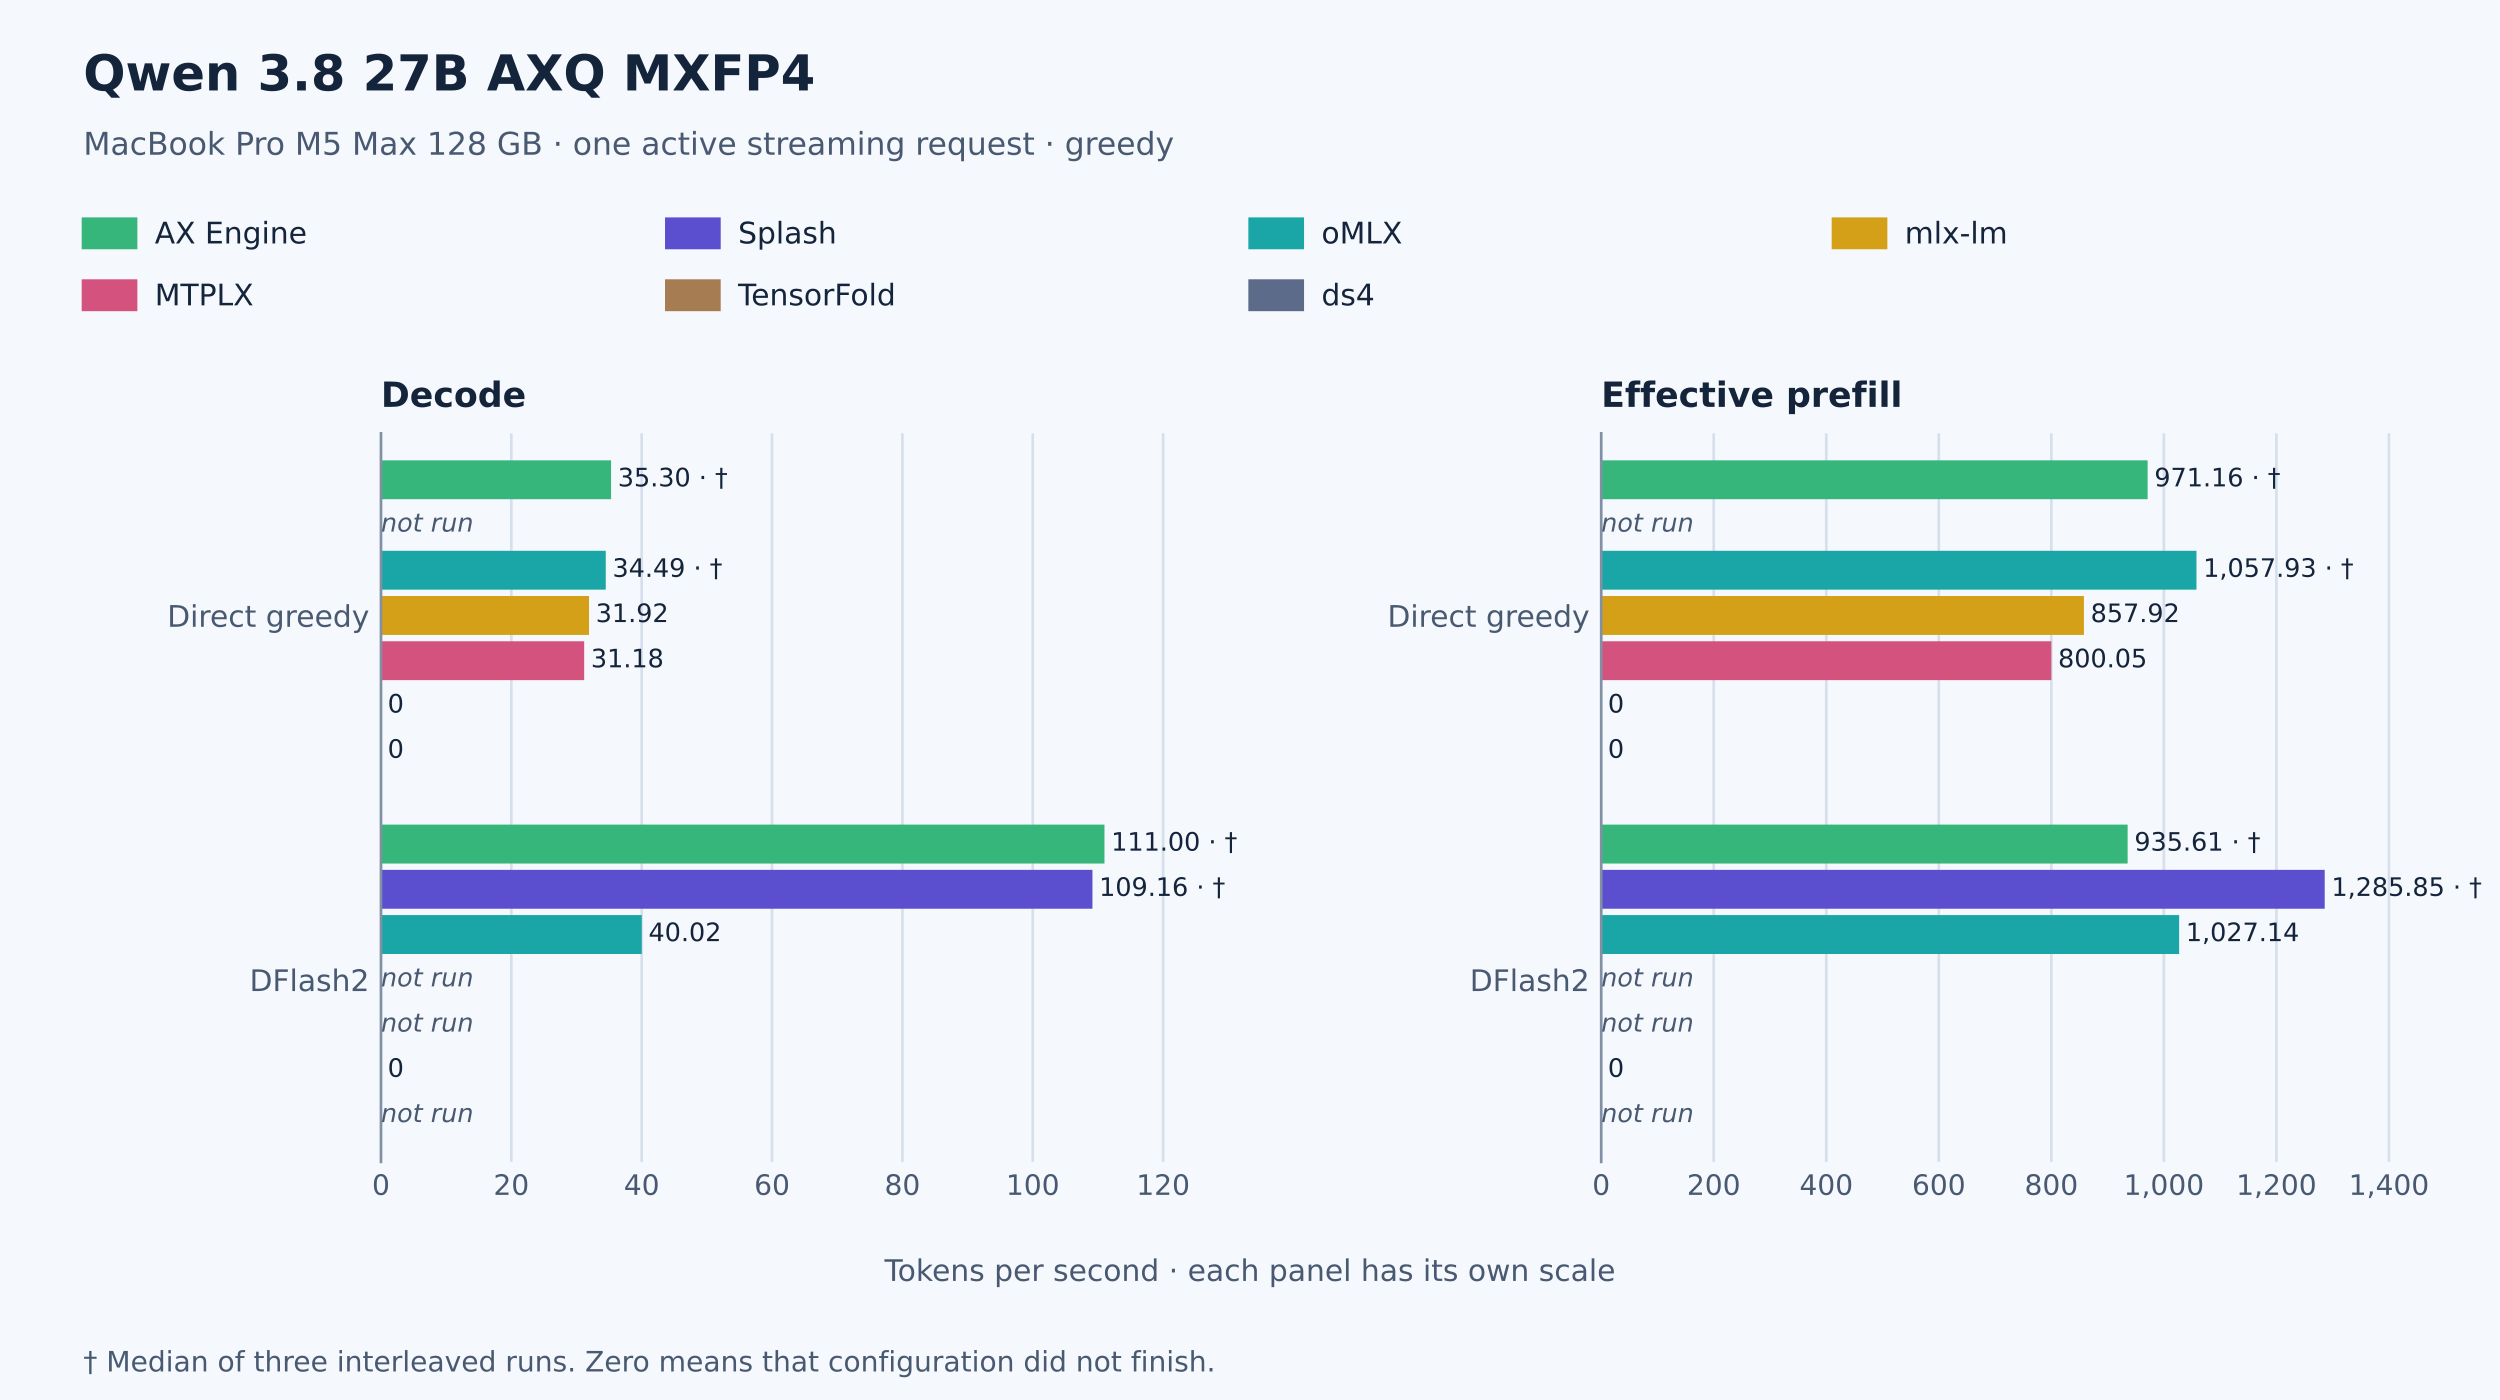
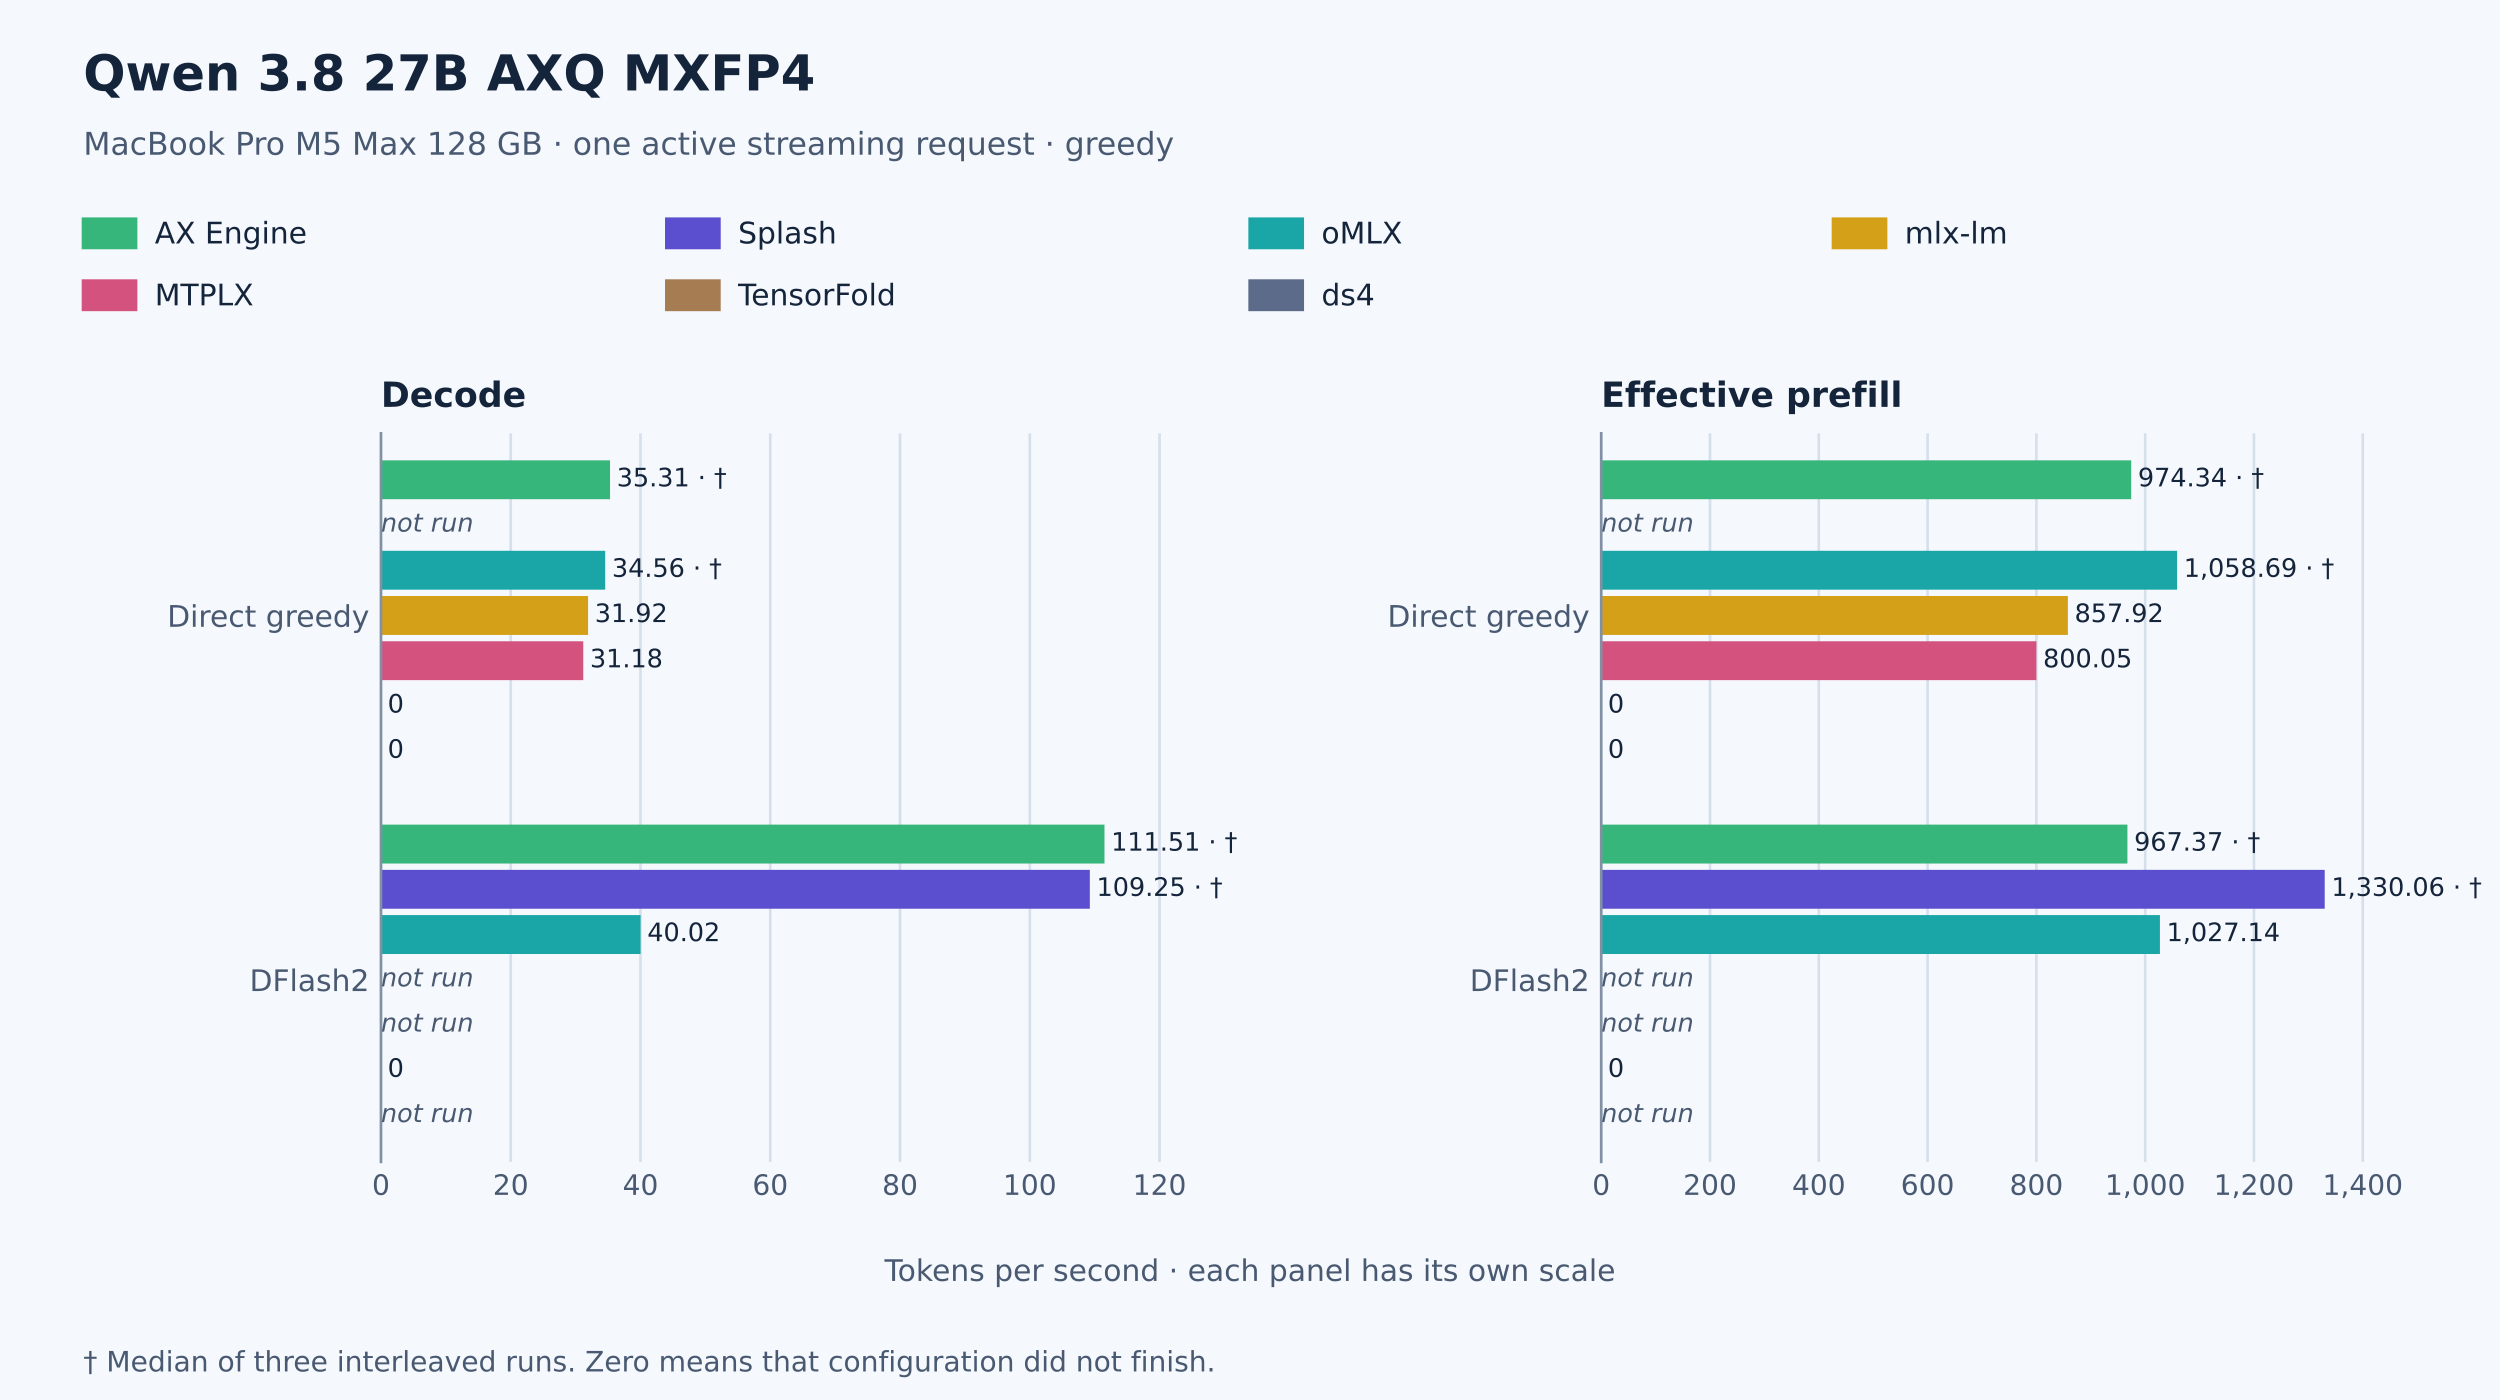
<svg xmlns="http://www.w3.org/2000/svg" width="756pt" height="423.36pt" viewBox="0 0 756 423.36" version="1.1">
  <defs>
    <style type="text/css">*{stroke-linejoin: round; stroke-linecap: butt}</style>
  </defs>
  <g id="figure_1">
    <g id="patch_1">
      <path d="M 0 423.36  L 756 423.36  L 756 0  L 0 0  z " style="fill: #f5f8fc" />
    </g>
    <g id="axes_1">
      <g id="patch_2">
        <path d="M 115.2 351.36  L 369 351.36  L 369 131.04  L 115.2 131.04  z " style="fill: #f5f8fc" />
      </g>
      <g id="matplotlib.axis_1">
        <g id="xtick_1">
          <g id="line2d_1">
            <path d="M 115.2 351.36  L 115.2 131.04  " clip-path="url(#pa84a5c3c2f)" style="fill: none; stroke: #d6dfec; stroke-width: 0.8; stroke-linecap: square" />
          </g>
          <g id="line2d_2" />
          <g id="text_1">
            <text style="font-size: 8.5px; font-family: 'DejaVu Sans', 'Helvetica Neue', Helvetica, Arial, sans-serif; text-anchor: middle; fill: #485971" x="115.2" y="361.318" transform="rotate(-0 115.2 361.318)">0</text>
          </g>
        </g>
        <g id="xtick_2">
          <g id="line2d_3">
-             <path d="M 154.621 351.36  L 154.621 131.04  " clip-path="url(#pa84a5c3c2f)" style="fill: none; stroke: #d6dfec; stroke-width: 0.8; stroke-linecap: square" />
+             <path d="M 154.442 351.36  L 154.442 131.04  " clip-path="url(#pa84a5c3c2f)" style="fill: none; stroke: #d6dfec; stroke-width: 0.8; stroke-linecap: square" />
          </g>
          <g id="line2d_4" />
          <g id="text_2">
-             <text style="font-size: 8.5px; font-family: 'DejaVu Sans', 'Helvetica Neue', Helvetica, Arial, sans-serif; text-anchor: middle; fill: #485971" x="154.621" y="361.318" transform="rotate(-0 154.6208 361.318)">20</text>
+             <text style="font-size: 8.5px; font-family: 'DejaVu Sans', 'Helvetica Neue', Helvetica, Arial, sans-serif; text-anchor: middle; fill: #485971" x="154.442" y="361.318" transform="rotate(-0 154.4416 361.318)">20</text>
          </g>
        </g>
        <g id="xtick_3">
          <g id="line2d_5">
-             <path d="M 194.042 351.36  L 194.042 131.04  " clip-path="url(#pa84a5c3c2f)" style="fill: none; stroke: #d6dfec; stroke-width: 0.8; stroke-linecap: square" />
+             <path d="M 193.683 351.36  L 193.683 131.04  " clip-path="url(#pa84a5c3c2f)" style="fill: none; stroke: #d6dfec; stroke-width: 0.8; stroke-linecap: square" />
          </g>
          <g id="line2d_6" />
          <g id="text_3">
-             <text style="font-size: 8.5px; font-family: 'DejaVu Sans', 'Helvetica Neue', Helvetica, Arial, sans-serif; text-anchor: middle; fill: #485971" x="194.042" y="361.318" transform="rotate(-0 194.0417 361.318)">40</text>
+             <text style="font-size: 8.5px; font-family: 'DejaVu Sans', 'Helvetica Neue', Helvetica, Arial, sans-serif; text-anchor: middle; fill: #485971" x="193.683" y="361.318" transform="rotate(-0 193.6831 361.318)">40</text>
          </g>
        </g>
        <g id="xtick_4">
          <g id="line2d_7">
-             <path d="M 233.462 351.36  L 233.462 131.04  " clip-path="url(#pa84a5c3c2f)" style="fill: none; stroke: #d6dfec; stroke-width: 0.8; stroke-linecap: square" />
+             <path d="M 232.925 351.36  L 232.925 131.04  " clip-path="url(#pa84a5c3c2f)" style="fill: none; stroke: #d6dfec; stroke-width: 0.8; stroke-linecap: square" />
          </g>
          <g id="line2d_8" />
          <g id="text_4">
-             <text style="font-size: 8.5px; font-family: 'DejaVu Sans', 'Helvetica Neue', Helvetica, Arial, sans-serif; text-anchor: middle; fill: #485971" x="233.462" y="361.318" transform="rotate(-0 233.4625 361.318)">60</text>
+             <text style="font-size: 8.5px; font-family: 'DejaVu Sans', 'Helvetica Neue', Helvetica, Arial, sans-serif; text-anchor: middle; fill: #485971" x="232.925" y="361.318" transform="rotate(-0 232.9247 361.318)">60</text>
          </g>
        </g>
        <g id="xtick_5">
          <g id="line2d_9">
-             <path d="M 272.883 351.36  L 272.883 131.04  " clip-path="url(#pa84a5c3c2f)" style="fill: none; stroke: #d6dfec; stroke-width: 0.8; stroke-linecap: square" />
+             <path d="M 272.166 351.36  L 272.166 131.04  " clip-path="url(#pa84a5c3c2f)" style="fill: none; stroke: #d6dfec; stroke-width: 0.8; stroke-linecap: square" />
          </g>
          <g id="line2d_10" />
          <g id="text_5">
-             <text style="font-size: 8.5px; font-family: 'DejaVu Sans', 'Helvetica Neue', Helvetica, Arial, sans-serif; text-anchor: middle; fill: #485971" x="272.883" y="361.318" transform="rotate(-0 272.8833 361.318)">80</text>
+             <text style="font-size: 8.5px; font-family: 'DejaVu Sans', 'Helvetica Neue', Helvetica, Arial, sans-serif; text-anchor: middle; fill: #485971" x="272.166" y="361.318" transform="rotate(-0 272.1663 361.318)">80</text>
          </g>
        </g>
        <g id="xtick_6">
          <g id="line2d_11">
-             <path d="M 312.304 351.36  L 312.304 131.04  " clip-path="url(#pa84a5c3c2f)" style="fill: none; stroke: #d6dfec; stroke-width: 0.8; stroke-linecap: square" />
+             <path d="M 311.408 351.36  L 311.408 131.04  " clip-path="url(#pa84a5c3c2f)" style="fill: none; stroke: #d6dfec; stroke-width: 0.8; stroke-linecap: square" />
          </g>
          <g id="line2d_12" />
          <g id="text_6">
-             <text style="font-size: 8.5px; font-family: 'DejaVu Sans', 'Helvetica Neue', Helvetica, Arial, sans-serif; text-anchor: middle; fill: #485971" x="312.304" y="361.318" transform="rotate(-0 312.3042 361.318)">100</text>
+             <text style="font-size: 8.5px; font-family: 'DejaVu Sans', 'Helvetica Neue', Helvetica, Arial, sans-serif; text-anchor: middle; fill: #485971" x="311.408" y="361.318" transform="rotate(-0 311.4078 361.318)">100</text>
          </g>
        </g>
        <g id="xtick_7">
          <g id="line2d_13">
-             <path d="M 351.725 351.36  L 351.725 131.04  " clip-path="url(#pa84a5c3c2f)" style="fill: none; stroke: #d6dfec; stroke-width: 0.8; stroke-linecap: square" />
+             <path d="M 350.649 351.36  L 350.649 131.04  " clip-path="url(#pa84a5c3c2f)" style="fill: none; stroke: #d6dfec; stroke-width: 0.8; stroke-linecap: square" />
          </g>
          <g id="line2d_14" />
          <g id="text_7">
-             <text style="font-size: 8.5px; font-family: 'DejaVu Sans', 'Helvetica Neue', Helvetica, Arial, sans-serif; text-anchor: middle; fill: #485971" x="351.725" y="361.318" transform="rotate(-0 351.725 361.318)">120</text>
+             <text style="font-size: 8.5px; font-family: 'DejaVu Sans', 'Helvetica Neue', Helvetica, Arial, sans-serif; text-anchor: middle; fill: #485971" x="350.649" y="361.318" transform="rotate(-0 350.6494 361.318)">120</text>
          </g>
        </g>
      </g>
      <g id="matplotlib.axis_2">
        <g id="ytick_1">
          <g id="line2d_15" />
          <g id="text_8">
            <text style="font-size: 9px; font-family: 'DejaVu Sans', 'Helvetica Neue', Helvetica, Arial, sans-serif; text-anchor: end; fill: #485971" x="111.7" y="189.539" transform="rotate(-0 111.7 189.5393)">Direct greedy</text>
          </g>
        </g>
        <g id="ytick_2">
          <g id="line2d_16" />
          <g id="text_9">
            <text style="font-size: 9px; font-family: 'DejaVu Sans', 'Helvetica Neue', Helvetica, Arial, sans-serif; text-anchor: end; fill: #485971" x="111.7" y="299.699" transform="rotate(-0 111.7 299.6993)">DFlash2</text>
          </g>
        </g>
      </g>
      <g id="patch_3">
-         <path d="M 115.2 139.198  L 184.786 139.198  L 184.786 150.962  L 115.2 150.962  z " clip-path="url(#pa84a5c3c2f)" style="fill: #37b67c" />
+         <path d="M 115.2 139.198  L 184.475 139.198  L 184.475 150.962  L 115.2 150.962  z " clip-path="url(#pa84a5c3c2f)" style="fill: #37b67c" />
      </g>
      <g id="patch_4">
-         <path d="M 115.2 166.558  L 183.184 166.558  L 183.184 178.322  L 115.2 178.322  z " clip-path="url(#pa84a5c3c2f)" style="fill: #1aa6a6" />
+         <path d="M 115.2 166.558  L 183.018 166.558  L 183.018 178.322  L 115.2 178.322  z " clip-path="url(#pa84a5c3c2f)" style="fill: #1aa6a6" />
      </g>
      <g id="patch_5">
-         <path d="M 115.2 180.238  L 178.121 180.238  L 178.121 192.002  L 115.2 192.002  z " clip-path="url(#pa84a5c3c2f)" style="fill: #d4a017" />
+         <path d="M 115.2 180.238  L 177.834 180.238  L 177.834 192.002  L 115.2 192.002  z " clip-path="url(#pa84a5c3c2f)" style="fill: #d4a017" />
      </g>
      <g id="patch_6">
-         <path d="M 115.2 193.918  L 176.656 193.918  L 176.656 205.682  L 115.2 205.682  z " clip-path="url(#pa84a5c3c2f)" style="fill: #d4537e" />
+         <path d="M 115.2 193.918  L 176.377 193.918  L 176.377 205.682  L 115.2 205.682  z " clip-path="url(#pa84a5c3c2f)" style="fill: #d4537e" />
      </g>
      <g id="patch_7">
        <path d="M 115.2 207.598  L 115.2 207.598  L 115.2 219.362  L 115.2 219.362  z " clip-path="url(#pa84a5c3c2f)" style="fill: #a67c52" />
      </g>
      <g id="patch_8">
        <path d="M 115.2 221.278  L 115.2 221.278  L 115.2 233.042  L 115.2 233.042  z " clip-path="url(#pa84a5c3c2f)" style="fill: #5c6b8a" />
      </g>
      <g id="patch_9">
        <path d="M 115.2 249.358  L 333.993 249.358  L 333.993 261.122  L 115.2 261.122  z " clip-path="url(#pa84a5c3c2f)" style="fill: #37b67c" />
      </g>
      <g id="patch_10">
-         <path d="M 115.2 263.038  L 330.352 263.038  L 330.352 274.802  L 115.2 274.802  z " clip-path="url(#pa84a5c3c2f)" style="fill: #5b4fcf" />
+         <path d="M 115.2 263.038  L 329.566 263.038  L 329.566 274.802  L 115.2 274.802  z " clip-path="url(#pa84a5c3c2f)" style="fill: #5b4fcf" />
      </g>
      <g id="patch_11">
-         <path d="M 115.2 276.718  L 194.073 276.718  L 194.073 288.482  L 115.2 288.482  z " clip-path="url(#pa84a5c3c2f)" style="fill: #1aa6a6" />
+         <path d="M 115.2 276.718  L 193.715 276.718  L 193.715 288.482  L 115.2 288.482  z " clip-path="url(#pa84a5c3c2f)" style="fill: #1aa6a6" />
      </g>
      <g id="patch_12">
        <path d="M 115.2 317.758  L 115.2 317.758  L 115.2 329.522  L 115.2 329.522  z " clip-path="url(#pa84a5c3c2f)" style="fill: #a67c52" />
      </g>
      <g id="patch_13">
        <path d="M 115.2 351.36  L 115.2 131.04  " style="fill: none; stroke: #8191a3; stroke-width: 0.8; stroke-linejoin: miter; stroke-linecap: square" />
      </g>
      <g id="text_10">
-         <text style="font-size: 7.7px; font-family: 'DejaVu Sans', 'Helvetica Neue', Helvetica, Arial, sans-serif; text-anchor: start; fill: #14243b" x="186.816" y="147.08" transform="rotate(-0 186.8161 147.0802)">35.30 · †</text>
+         <text style="font-size: 7.7px; font-family: 'DejaVu Sans', 'Helvetica Neue', Helvetica, Arial, sans-serif; text-anchor: start; fill: #14243b" x="186.505" y="147.08" transform="rotate(-0 186.5049 147.0802)">35.31 · †</text>
      </g>
      <g id="text_11">
        <text style="font-style: italic; font-size: 7.7px; font-family: 'DejaVu Sans', 'Helvetica Neue', Helvetica, Arial, sans-serif; text-anchor: start; fill: #485971" x="115.2" y="160.76" transform="rotate(-0 115.2 160.7602)"> not run</text>
      </g>
      <g id="text_12">
-         <text style="font-size: 7.7px; font-family: 'DejaVu Sans', 'Helvetica Neue', Helvetica, Arial, sans-serif; text-anchor: start; fill: #14243b" x="185.215" y="174.44" transform="rotate(-0 185.2146 174.4402)">34.49 · †</text>
+         <text style="font-size: 7.7px; font-family: 'DejaVu Sans', 'Helvetica Neue', Helvetica, Arial, sans-serif; text-anchor: start; fill: #14243b" x="185.049" y="174.44" transform="rotate(-0 185.0487 174.4402)">34.56 · †</text>
      </g>
      <g id="text_13">
-         <text style="font-size: 7.7px; font-family: 'DejaVu Sans', 'Helvetica Neue', Helvetica, Arial, sans-serif; text-anchor: start; fill: #14243b" x="180.151" y="188.12" transform="rotate(-0 180.151 188.1202)">31.92</text>
+         <text style="font-size: 7.7px; font-family: 'DejaVu Sans', 'Helvetica Neue', Helvetica, Arial, sans-serif; text-anchor: start; fill: #14243b" x="179.865" y="188.12" transform="rotate(-0 179.8648 188.1202)">31.92</text>
      </g>
      <g id="text_14">
-         <text style="font-size: 7.7px; font-family: 'DejaVu Sans', 'Helvetica Neue', Helvetica, Arial, sans-serif; text-anchor: start; fill: #14243b" x="178.687" y="201.8" transform="rotate(-0 178.6867 201.8002)">31.18</text>
+         <text style="font-size: 7.7px; font-family: 'DejaVu Sans', 'Helvetica Neue', Helvetica, Arial, sans-serif; text-anchor: start; fill: #14243b" x="178.407" y="201.8" transform="rotate(-0 178.4072 201.8002)">31.18</text>
      </g>
      <g id="text_15">
        <text style="font-size: 7.7px; font-family: 'DejaVu Sans', 'Helvetica Neue', Helvetica, Arial, sans-serif; text-anchor: start; fill: #14243b" x="117.23" y="215.48" transform="rotate(-0 117.2304 215.4802)">0</text>
      </g>
      <g id="text_16">
        <text style="font-size: 7.7px; font-family: 'DejaVu Sans', 'Helvetica Neue', Helvetica, Arial, sans-serif; text-anchor: start; fill: #14243b" x="117.23" y="229.16" transform="rotate(-0 117.2304 229.1602)">0</text>
      </g>
      <g id="text_17">
-         <text style="font-size: 7.7px; font-family: 'DejaVu Sans', 'Helvetica Neue', Helvetica, Arial, sans-serif; text-anchor: start; fill: #14243b" x="336.024" y="257.24" transform="rotate(-0 336.0235 257.2402)">111.00 · †</text>
+         <text style="font-size: 7.7px; font-family: 'DejaVu Sans', 'Helvetica Neue', Helvetica, Arial, sans-serif; text-anchor: start; fill: #14243b" x="336.024" y="257.24" transform="rotate(-0 336.0235 257.2402)">111.51 · †</text>
      </g>
      <g id="text_18">
-         <text style="font-size: 7.7px; font-family: 'DejaVu Sans', 'Helvetica Neue', Helvetica, Arial, sans-serif; text-anchor: start; fill: #14243b" x="332.383" y="270.92" transform="rotate(-0 332.3826 270.9202)">109.16 · †</text>
+         <text style="font-size: 7.7px; font-family: 'DejaVu Sans', 'Helvetica Neue', Helvetica, Arial, sans-serif; text-anchor: start; fill: #14243b" x="331.596" y="270.92" transform="rotate(-0 331.5963 270.9202)">109.25 · †</text>
      </g>
      <g id="text_19">
-         <text style="font-size: 7.7px; font-family: 'DejaVu Sans', 'Helvetica Neue', Helvetica, Arial, sans-serif; text-anchor: start; fill: #14243b" x="196.104" y="284.6" transform="rotate(-0 196.1038 284.6002)">40.02</text>
+         <text style="font-size: 7.7px; font-family: 'DejaVu Sans', 'Helvetica Neue', Helvetica, Arial, sans-serif; text-anchor: start; fill: #14243b" x="195.745" y="284.6" transform="rotate(-0 195.7451 284.6002)">40.02</text>
      </g>
      <g id="text_20">
        <text style="font-style: italic; font-size: 7.7px; font-family: 'DejaVu Sans', 'Helvetica Neue', Helvetica, Arial, sans-serif; text-anchor: start; fill: #485971" x="115.2" y="298.28" transform="rotate(-0 115.2 298.2802)"> not run</text>
      </g>
      <g id="text_21">
        <text style="font-style: italic; font-size: 7.7px; font-family: 'DejaVu Sans', 'Helvetica Neue', Helvetica, Arial, sans-serif; text-anchor: start; fill: #485971" x="115.2" y="311.96" transform="rotate(-0 115.2 311.9602)"> not run</text>
      </g>
      <g id="text_22">
        <text style="font-size: 7.7px; font-family: 'DejaVu Sans', 'Helvetica Neue', Helvetica, Arial, sans-serif; text-anchor: start; fill: #14243b" x="117.23" y="325.64" transform="rotate(-0 117.2304 325.6402)">0</text>
      </g>
      <g id="text_23">
        <text style="font-style: italic; font-size: 7.7px; font-family: 'DejaVu Sans', 'Helvetica Neue', Helvetica, Arial, sans-serif; text-anchor: start; fill: #485971" x="115.2" y="339.32" transform="rotate(-0 115.2 339.3202)"> not run</text>
      </g>
      <g id="text_24">
        <text style="font-weight: 700; font-size: 10.5px; font-family: 'DejaVu Sans', 'Helvetica Neue', Helvetica, Arial, sans-serif; text-anchor: start; fill: #14243b" x="115.2" y="123.04" transform="rotate(-0 115.2 123.04)">Decode</text>
      </g>
    </g>
    <g id="axes_2">
      <g id="patch_14">
        <path d="M 484.2 351.36  L 738 351.36  L 738 131.04  L 484.2 131.04  z " style="fill: #f5f8fc" />
      </g>
      <g id="matplotlib.axis_3">
        <g id="xtick_8">
          <g id="line2d_17">
            <path d="M 484.2 351.36  L 484.2 131.04  " clip-path="url(#pe4d0dc6163)" style="fill: none; stroke: #d6dfec; stroke-width: 0.8; stroke-linecap: square" />
          </g>
          <g id="line2d_18" />
          <g id="text_25">
            <text style="font-size: 8.5px; font-family: 'DejaVu Sans', 'Helvetica Neue', Helvetica, Arial, sans-serif; text-anchor: middle; fill: #485971" x="484.2" y="361.318" transform="rotate(-0 484.2 361.318)">0</text>
          </g>
        </g>
        <g id="xtick_9">
          <g id="line2d_19">
-             <path d="M 518.231 351.36  L 518.231 131.04  " clip-path="url(#pe4d0dc6163)" style="fill: none; stroke: #d6dfec; stroke-width: 0.8; stroke-linecap: square" />
+             <path d="M 517.1 351.36  L 517.1 131.04  " clip-path="url(#pe4d0dc6163)" style="fill: none; stroke: #d6dfec; stroke-width: 0.8; stroke-linecap: square" />
          </g>
          <g id="line2d_20" />
          <g id="text_26">
-             <text style="font-size: 8.5px; font-family: 'DejaVu Sans', 'Helvetica Neue', Helvetica, Arial, sans-serif; text-anchor: middle; fill: #485971" x="518.231" y="361.318" transform="rotate(-0 518.2308 361.318)">200</text>
+             <text style="font-size: 8.5px; font-family: 'DejaVu Sans', 'Helvetica Neue', Helvetica, Arial, sans-serif; text-anchor: middle; fill: #485971" x="517.1" y="361.318" transform="rotate(-0 517.0997 361.318)">200</text>
          </g>
        </g>
        <g id="xtick_10">
          <g id="line2d_21">
-             <path d="M 552.262 351.36  L 552.262 131.04  " clip-path="url(#pe4d0dc6163)" style="fill: none; stroke: #d6dfec; stroke-width: 0.8; stroke-linecap: square" />
+             <path d="M 549.999 351.36  L 549.999 131.04  " clip-path="url(#pe4d0dc6163)" style="fill: none; stroke: #d6dfec; stroke-width: 0.8; stroke-linecap: square" />
          </g>
          <g id="line2d_22" />
          <g id="text_27">
-             <text style="font-size: 8.5px; font-family: 'DejaVu Sans', 'Helvetica Neue', Helvetica, Arial, sans-serif; text-anchor: middle; fill: #485971" x="552.262" y="361.318" transform="rotate(-0 552.2616 361.318)">400</text>
+             <text style="font-size: 8.5px; font-family: 'DejaVu Sans', 'Helvetica Neue', Helvetica, Arial, sans-serif; text-anchor: middle; fill: #485971" x="549.999" y="361.318" transform="rotate(-0 549.9995 361.318)">400</text>
          </g>
        </g>
        <g id="xtick_11">
          <g id="line2d_23">
-             <path d="M 586.292 351.36  L 586.292 131.04  " clip-path="url(#pe4d0dc6163)" style="fill: none; stroke: #d6dfec; stroke-width: 0.8; stroke-linecap: square" />
+             <path d="M 582.899 351.36  L 582.899 131.04  " clip-path="url(#pe4d0dc6163)" style="fill: none; stroke: #d6dfec; stroke-width: 0.8; stroke-linecap: square" />
          </g>
          <g id="line2d_24" />
          <g id="text_28">
-             <text style="font-size: 8.5px; font-family: 'DejaVu Sans', 'Helvetica Neue', Helvetica, Arial, sans-serif; text-anchor: middle; fill: #485971" x="586.292" y="361.318" transform="rotate(-0 586.2924 361.318)">600</text>
+             <text style="font-size: 8.5px; font-family: 'DejaVu Sans', 'Helvetica Neue', Helvetica, Arial, sans-serif; text-anchor: middle; fill: #485971" x="582.899" y="361.318" transform="rotate(-0 582.8992 361.318)">600</text>
          </g>
        </g>
        <g id="xtick_12">
          <g id="line2d_25">
-             <path d="M 620.323 351.36  L 620.323 131.04  " clip-path="url(#pe4d0dc6163)" style="fill: none; stroke: #d6dfec; stroke-width: 0.8; stroke-linecap: square" />
+             <path d="M 615.799 351.36  L 615.799 131.04  " clip-path="url(#pe4d0dc6163)" style="fill: none; stroke: #d6dfec; stroke-width: 0.8; stroke-linecap: square" />
          </g>
          <g id="line2d_26" />
          <g id="text_29">
-             <text style="font-size: 8.5px; font-family: 'DejaVu Sans', 'Helvetica Neue', Helvetica, Arial, sans-serif; text-anchor: middle; fill: #485971" x="620.323" y="361.318" transform="rotate(-0 620.3232 361.318)">800</text>
+             <text style="font-size: 8.5px; font-family: 'DejaVu Sans', 'Helvetica Neue', Helvetica, Arial, sans-serif; text-anchor: middle; fill: #485971" x="615.799" y="361.318" transform="rotate(-0 615.799 361.318)">800</text>
          </g>
        </g>
        <g id="xtick_13">
          <g id="line2d_27">
-             <path d="M 654.354 351.36  L 654.354 131.04  " clip-path="url(#pe4d0dc6163)" style="fill: none; stroke: #d6dfec; stroke-width: 0.8; stroke-linecap: square" />
+             <path d="M 648.699 351.36  L 648.699 131.04  " clip-path="url(#pe4d0dc6163)" style="fill: none; stroke: #d6dfec; stroke-width: 0.8; stroke-linecap: square" />
          </g>
          <g id="line2d_28" />
          <g id="text_30">
-             <text style="font-size: 8.5px; font-family: 'DejaVu Sans', 'Helvetica Neue', Helvetica, Arial, sans-serif; text-anchor: middle; fill: #485971" x="654.354" y="361.318" transform="rotate(-0 654.354 361.318)">1,000</text>
+             <text style="font-size: 8.5px; font-family: 'DejaVu Sans', 'Helvetica Neue', Helvetica, Arial, sans-serif; text-anchor: middle; fill: #485971" x="648.699" y="361.318" transform="rotate(-0 648.6987 361.318)">1,000</text>
          </g>
        </g>
        <g id="xtick_14">
          <g id="line2d_29">
-             <path d="M 688.385 351.36  L 688.385 131.04  " clip-path="url(#pe4d0dc6163)" style="fill: none; stroke: #d6dfec; stroke-width: 0.8; stroke-linecap: square" />
+             <path d="M 681.598 351.36  L 681.598 131.04  " clip-path="url(#pe4d0dc6163)" style="fill: none; stroke: #d6dfec; stroke-width: 0.8; stroke-linecap: square" />
          </g>
          <g id="line2d_30" />
          <g id="text_31">
-             <text style="font-size: 8.5px; font-family: 'DejaVu Sans', 'Helvetica Neue', Helvetica, Arial, sans-serif; text-anchor: middle; fill: #485971" x="688.385" y="361.318" transform="rotate(-0 688.3847 361.318)">1,200</text>
+             <text style="font-size: 8.5px; font-family: 'DejaVu Sans', 'Helvetica Neue', Helvetica, Arial, sans-serif; text-anchor: middle; fill: #485971" x="681.598" y="361.318" transform="rotate(-0 681.5985 361.318)">1,200</text>
          </g>
        </g>
        <g id="xtick_15">
          <g id="line2d_31">
-             <path d="M 722.416 351.36  L 722.416 131.04  " clip-path="url(#pe4d0dc6163)" style="fill: none; stroke: #d6dfec; stroke-width: 0.8; stroke-linecap: square" />
+             <path d="M 714.498 351.36  L 714.498 131.04  " clip-path="url(#pe4d0dc6163)" style="fill: none; stroke: #d6dfec; stroke-width: 0.8; stroke-linecap: square" />
          </g>
          <g id="line2d_32" />
          <g id="text_32">
-             <text style="font-size: 8.5px; font-family: 'DejaVu Sans', 'Helvetica Neue', Helvetica, Arial, sans-serif; text-anchor: middle; fill: #485971" x="722.416" y="361.318" transform="rotate(-0 722.4155 361.318)">1,400</text>
+             <text style="font-size: 8.5px; font-family: 'DejaVu Sans', 'Helvetica Neue', Helvetica, Arial, sans-serif; text-anchor: middle; fill: #485971" x="714.498" y="361.318" transform="rotate(-0 714.4982 361.318)">1,400</text>
          </g>
        </g>
      </g>
      <g id="matplotlib.axis_4">
        <g id="ytick_3">
          <g id="line2d_33" />
          <g id="text_33">
            <text style="font-size: 9px; font-family: 'DejaVu Sans', 'Helvetica Neue', Helvetica, Arial, sans-serif; text-anchor: end; fill: #485971" x="480.7" y="189.539" transform="rotate(-0 480.7 189.5393)">Direct greedy</text>
          </g>
        </g>
        <g id="ytick_4">
          <g id="line2d_34" />
          <g id="text_34">
            <text style="font-size: 9px; font-family: 'DejaVu Sans', 'Helvetica Neue', Helvetica, Arial, sans-serif; text-anchor: end; fill: #485971" x="480.7" y="299.699" transform="rotate(-0 480.7 299.6993)">DFlash2</text>
          </g>
        </g>
      </g>
      <g id="patch_15">
-         <path d="M 484.2 139.198  L 649.447 139.198  L 649.447 150.962  L 484.2 150.962  z " clip-path="url(#pe4d0dc6163)" style="fill: #37b67c" />
+         <path d="M 484.2 139.198  L 644.478 139.198  L 644.478 150.962  L 484.2 150.962  z " clip-path="url(#pe4d0dc6163)" style="fill: #37b67c" />
      </g>
      <g id="patch_16">
-         <path d="M 484.2 166.558  L 664.211 166.558  L 664.211 178.322  L 484.2 178.322  z " clip-path="url(#pe4d0dc6163)" style="fill: #1aa6a6" />
+         <path d="M 484.2 166.558  L 658.352 166.558  L 658.352 178.322  L 484.2 178.322  z " clip-path="url(#pe4d0dc6163)" style="fill: #1aa6a6" />
      </g>
      <g id="patch_17">
-         <path d="M 484.2 180.238  L 630.178 180.238  L 630.178 192.002  L 484.2 192.002  z " clip-path="url(#pe4d0dc6163)" style="fill: #d4a017" />
+         <path d="M 484.2 180.238  L 625.326 180.238  L 625.326 192.002  L 484.2 192.002  z " clip-path="url(#pe4d0dc6163)" style="fill: #d4a017" />
      </g>
      <g id="patch_18">
-         <path d="M 484.2 193.918  L 620.333 193.918  L 620.333 205.682  L 484.2 205.682  z " clip-path="url(#pe4d0dc6163)" style="fill: #d4537e" />
+         <path d="M 484.2 193.918  L 615.808 193.918  L 615.808 205.682  L 484.2 205.682  z " clip-path="url(#pe4d0dc6163)" style="fill: #d4537e" />
      </g>
      <g id="patch_19">
        <path d="M 484.2 207.598  L 484.2 207.598  L 484.2 219.362  L 484.2 219.362  z " clip-path="url(#pe4d0dc6163)" style="fill: #a67c52" />
      </g>
      <g id="patch_20">
        <path d="M 484.2 221.278  L 484.2 221.278  L 484.2 233.042  L 484.2 233.042  z " clip-path="url(#pe4d0dc6163)" style="fill: #5c6b8a" />
      </g>
      <g id="patch_21">
-         <path d="M 484.2 249.358  L 643.397 249.358  L 643.397 261.122  L 484.2 261.122  z " clip-path="url(#pe4d0dc6163)" style="fill: #37b67c" />
+         <path d="M 484.2 249.358  L 643.332 249.358  L 643.332 261.122  L 484.2 261.122  z " clip-path="url(#pe4d0dc6163)" style="fill: #37b67c" />
      </g>
      <g id="patch_22">
        <path d="M 484.2 263.038  L 702.993 263.038  L 702.993 274.802  L 484.2 274.802  z " clip-path="url(#pe4d0dc6163)" style="fill: #5b4fcf" />
      </g>
      <g id="patch_23">
-         <path d="M 484.2 276.718  L 658.972 276.718  L 658.972 288.482  L 484.2 288.482  z " clip-path="url(#pe4d0dc6163)" style="fill: #1aa6a6" />
+         <path d="M 484.2 276.718  L 653.163 276.718  L 653.163 288.482  L 484.2 288.482  z " clip-path="url(#pe4d0dc6163)" style="fill: #1aa6a6" />
      </g>
      <g id="patch_24">
        <path d="M 484.2 317.758  L 484.2 317.758  L 484.2 329.522  L 484.2 329.522  z " clip-path="url(#pe4d0dc6163)" style="fill: #a67c52" />
      </g>
      <g id="patch_25">
        <path d="M 484.2 351.36  L 484.2 131.04  " style="fill: none; stroke: #8191a3; stroke-width: 0.8; stroke-linejoin: miter; stroke-linecap: square" />
      </g>
      <g id="text_35">
-         <text style="font-size: 7.7px; font-family: 'DejaVu Sans', 'Helvetica Neue', Helvetica, Arial, sans-serif; text-anchor: start; fill: #14243b" x="651.477" y="147.08" transform="rotate(-0 651.477 147.0802)">971.16 · †</text>
+         <text style="font-size: 7.7px; font-family: 'DejaVu Sans', 'Helvetica Neue', Helvetica, Arial, sans-serif; text-anchor: start; fill: #14243b" x="646.508" y="147.08" transform="rotate(-0 646.508 147.0802)">974.34 · †</text>
      </g>
      <g id="text_36">
        <text style="font-style: italic; font-size: 7.7px; font-family: 'DejaVu Sans', 'Helvetica Neue', Helvetica, Arial, sans-serif; text-anchor: start; fill: #485971" x="484.2" y="160.76" transform="rotate(-0 484.2 160.7602)"> not run</text>
      </g>
      <g id="text_37">
-         <text style="font-size: 7.7px; font-family: 'DejaVu Sans', 'Helvetica Neue', Helvetica, Arial, sans-serif; text-anchor: start; fill: #14243b" x="666.242" y="174.44" transform="rotate(-0 666.2418 174.4402)">1,057.93 · †</text>
+         <text style="font-size: 7.7px; font-family: 'DejaVu Sans', 'Helvetica Neue', Helvetica, Arial, sans-serif; text-anchor: start; fill: #14243b" x="660.383" y="174.44" transform="rotate(-0 660.3827 174.4402)">1,058.69 · †</text>
      </g>
      <g id="text_38">
-         <text style="font-size: 7.7px; font-family: 'DejaVu Sans', 'Helvetica Neue', Helvetica, Arial, sans-serif; text-anchor: start; fill: #14243b" x="632.209" y="188.12" transform="rotate(-0 632.2086 188.1202)">857.92</text>
+         <text style="font-size: 7.7px; font-family: 'DejaVu Sans', 'Helvetica Neue', Helvetica, Arial, sans-serif; text-anchor: start; fill: #14243b" x="627.357" y="188.12" transform="rotate(-0 627.3568 188.1202)">857.92</text>
      </g>
      <g id="text_39">
-         <text style="font-size: 7.7px; font-family: 'DejaVu Sans', 'Helvetica Neue', Helvetica, Arial, sans-serif; text-anchor: start; fill: #14243b" x="622.363" y="201.8" transform="rotate(-0 622.3629 201.8002)">800.05</text>
+         <text style="font-size: 7.7px; font-family: 'DejaVu Sans', 'Helvetica Neue', Helvetica, Arial, sans-serif; text-anchor: start; fill: #14243b" x="617.838" y="201.8" transform="rotate(-0 617.8384 201.8002)">800.05</text>
      </g>
      <g id="text_40">
        <text style="font-size: 7.7px; font-family: 'DejaVu Sans', 'Helvetica Neue', Helvetica, Arial, sans-serif; text-anchor: start; fill: #14243b" x="486.23" y="215.48" transform="rotate(-0 486.2304 215.4802)">0</text>
      </g>
      <g id="text_41">
        <text style="font-size: 7.7px; font-family: 'DejaVu Sans', 'Helvetica Neue', Helvetica, Arial, sans-serif; text-anchor: start; fill: #14243b" x="486.23" y="229.16" transform="rotate(-0 486.2304 229.1602)">0</text>
      </g>
      <g id="text_42">
-         <text style="font-size: 7.7px; font-family: 'DejaVu Sans', 'Helvetica Neue', Helvetica, Arial, sans-serif; text-anchor: start; fill: #14243b" x="645.428" y="257.24" transform="rotate(-0 645.4278 257.2402)">935.61 · †</text>
+         <text style="font-size: 7.7px; font-family: 'DejaVu Sans', 'Helvetica Neue', Helvetica, Arial, sans-serif; text-anchor: start; fill: #14243b" x="645.362" y="257.24" transform="rotate(-0 645.3619 257.2402)">967.37 · †</text>
      </g>
      <g id="text_43">
-         <text style="font-size: 7.7px; font-family: 'DejaVu Sans', 'Helvetica Neue', Helvetica, Arial, sans-serif; text-anchor: start; fill: #14243b" x="705.024" y="270.92" transform="rotate(-0 705.0235 270.9202)">1,285.85 · †</text>
+         <text style="font-size: 7.7px; font-family: 'DejaVu Sans', 'Helvetica Neue', Helvetica, Arial, sans-serif; text-anchor: start; fill: #14243b" x="705.024" y="270.92" transform="rotate(-0 705.0235 270.9202)">1,330.06 · †</text>
      </g>
      <g id="text_44">
-         <text style="font-size: 7.7px; font-family: 'DejaVu Sans', 'Helvetica Neue', Helvetica, Arial, sans-serif; text-anchor: start; fill: #14243b" x="661.002" y="284.6" transform="rotate(-0 661.002 284.6002)">1,027.14</text>
+         <text style="font-size: 7.7px; font-family: 'DejaVu Sans', 'Helvetica Neue', Helvetica, Arial, sans-serif; text-anchor: start; fill: #14243b" x="655.193" y="284.6" transform="rotate(-0 655.1933 284.6002)">1,027.14</text>
      </g>
      <g id="text_45">
        <text style="font-style: italic; font-size: 7.7px; font-family: 'DejaVu Sans', 'Helvetica Neue', Helvetica, Arial, sans-serif; text-anchor: start; fill: #485971" x="484.2" y="298.28" transform="rotate(-0 484.2 298.2802)"> not run</text>
      </g>
      <g id="text_46">
        <text style="font-style: italic; font-size: 7.7px; font-family: 'DejaVu Sans', 'Helvetica Neue', Helvetica, Arial, sans-serif; text-anchor: start; fill: #485971" x="484.2" y="311.96" transform="rotate(-0 484.2 311.9602)"> not run</text>
      </g>
      <g id="text_47">
        <text style="font-size: 7.7px; font-family: 'DejaVu Sans', 'Helvetica Neue', Helvetica, Arial, sans-serif; text-anchor: start; fill: #14243b" x="486.23" y="325.64" transform="rotate(-0 486.2304 325.6402)">0</text>
      </g>
      <g id="text_48">
        <text style="font-style: italic; font-size: 7.7px; font-family: 'DejaVu Sans', 'Helvetica Neue', Helvetica, Arial, sans-serif; text-anchor: start; fill: #485971" x="484.2" y="339.32" transform="rotate(-0 484.2 339.3202)"> not run</text>
      </g>
      <g id="text_49">
        <text style="font-weight: 700; font-size: 10.5px; font-family: 'DejaVu Sans', 'Helvetica Neue', Helvetica, Arial, sans-serif; text-anchor: start; fill: #14243b" x="484.2" y="123.04" transform="rotate(-0 484.2 123.04)">Effective prefill</text>
      </g>
    </g>
    <g id="patch_26">
      <path d="M 25.2 74.88  L 41.04 74.88  L 41.04 66.24  L 25.2 66.24  z " style="fill: #37b67c; stroke: #37b67c; stroke-linejoin: miter" />
    </g>
    <g id="patch_27">
      <path d="M 201.6 74.88  L 217.44 74.88  L 217.44 66.24  L 201.6 66.24  z " style="fill: #5b4fcf; stroke: #5b4fcf; stroke-linejoin: miter" />
    </g>
    <g id="patch_28">
      <path d="M 378 74.88  L 393.84 74.88  L 393.84 66.24  L 378 66.24  z " style="fill: #1aa6a6; stroke: #1aa6a6; stroke-linejoin: miter" />
    </g>
    <g id="patch_29">
      <path d="M 554.4 74.88  L 570.24 74.88  L 570.24 66.24  L 554.4 66.24  z " style="fill: #d4a017; stroke: #d4a017; stroke-linejoin: miter" />
    </g>
    <g id="patch_30">
      <path d="M 25.2 93.6  L 41.04 93.6  L 41.04 84.96  L 25.2 84.96  z " style="fill: #d4537e; stroke: #d4537e; stroke-linejoin: miter" />
    </g>
    <g id="patch_31">
      <path d="M 201.6 93.6  L 217.44 93.6  L 217.44 84.96  L 201.6 84.96  z " style="fill: #a67c52; stroke: #a67c52; stroke-linejoin: miter" />
    </g>
    <g id="patch_32">
      <path d="M 378 93.6  L 393.84 93.6  L 393.84 84.96  L 378 84.96  z " style="fill: #5c6b8a; stroke: #5c6b8a; stroke-linejoin: miter" />
    </g>
    <g id="text_50">
      <text style="font-weight: 700; font-size: 15px; font-family: 'DejaVu Sans', 'Helvetica Neue', Helvetica, Arial, sans-serif; text-anchor: start; fill: #14243b" x="25.2" y="27.36" transform="rotate(-0 25.2 27.36)">Qwen 3.8 27B AXQ MXFP4</text>
    </g>
    <g id="text_51">
      <text style="font-size: 9.5px; font-family: 'DejaVu Sans', 'Helvetica Neue', Helvetica, Arial, sans-serif; text-anchor: start; fill: #485971" x="25.2" y="46.8" transform="rotate(-0 25.2 46.8)">MacBook Pro M5 Max 128 GB · one active streaming request · greedy</text>
    </g>
    <g id="text_52">
      <text style="font-size: 9px; font-family: 'DejaVu Sans', 'Helvetica Neue', Helvetica, Arial, sans-serif; text-anchor: start; fill: #14243b" x="46.8" y="73.618" transform="rotate(-0 46.8 73.61824)">AX Engine</text>
    </g>
    <g id="text_53">
      <text style="font-size: 9px; font-family: 'DejaVu Sans', 'Helvetica Neue', Helvetica, Arial, sans-serif; text-anchor: start; fill: #14243b" x="223.2" y="73.618" transform="rotate(-0 223.2 73.61824)">Splash</text>
    </g>
    <g id="text_54">
      <text style="font-size: 9px; font-family: 'DejaVu Sans', 'Helvetica Neue', Helvetica, Arial, sans-serif; text-anchor: start; fill: #14243b" x="399.6" y="73.618" transform="rotate(-0 399.6 73.61789)">oMLX</text>
    </g>
    <g id="text_55">
      <text style="font-size: 9px; font-family: 'DejaVu Sans', 'Helvetica Neue', Helvetica, Arial, sans-serif; text-anchor: start; fill: #14243b" x="576" y="73.618" transform="rotate(-0 576 73.61824)">mlx-lm</text>
    </g>
    <g id="text_56">
      <text style="font-size: 9px; font-family: 'DejaVu Sans', 'Helvetica Neue', Helvetica, Arial, sans-serif; text-anchor: start; fill: #14243b" x="46.8" y="92.338" transform="rotate(-0 46.8 92.33789)">MTPLX</text>
    </g>
    <g id="text_57">
      <text style="font-size: 9px; font-family: 'DejaVu Sans', 'Helvetica Neue', Helvetica, Arial, sans-serif; text-anchor: start; fill: #14243b" x="223.2" y="92.338" transform="rotate(-0 223.2 92.33824)">TensorFold</text>
    </g>
    <g id="text_58">
      <text style="font-size: 9px; font-family: 'DejaVu Sans', 'Helvetica Neue', Helvetica, Arial, sans-serif; text-anchor: start; fill: #14243b" x="399.6" y="92.338" transform="rotate(-0 399.6 92.33824)">ds4</text>
    </g>
    <g id="text_59">
      <text style="font-size: 9px; font-family: 'DejaVu Sans', 'Helvetica Neue', Helvetica, Arial, sans-serif; text-anchor: middle; fill: #485971" x="378" y="387.36" transform="rotate(-0 378 387.36)">Tokens per second · each panel has its own scale</text>
    </g>
    <g id="text_60">
      <text style="font-size: 8.5px; font-family: 'DejaVu Sans', 'Helvetica Neue', Helvetica, Arial, sans-serif; text-anchor: start; fill: #485971" x="25.2" y="414.72" transform="rotate(-0 25.2 414.72)">† Median of three interleaved runs. Zero means that configuration did not finish.</text>
    </g>
  </g>
  <defs>
    <clipPath id="pa84a5c3c2f">
      <rect x="115.2" y="131.04" width="253.8" height="220.32" />
    </clipPath>
    <clipPath id="pe4d0dc6163">
      <rect x="484.2" y="131.04" width="253.8" height="220.32" />
    </clipPath>
  </defs>
</svg>
